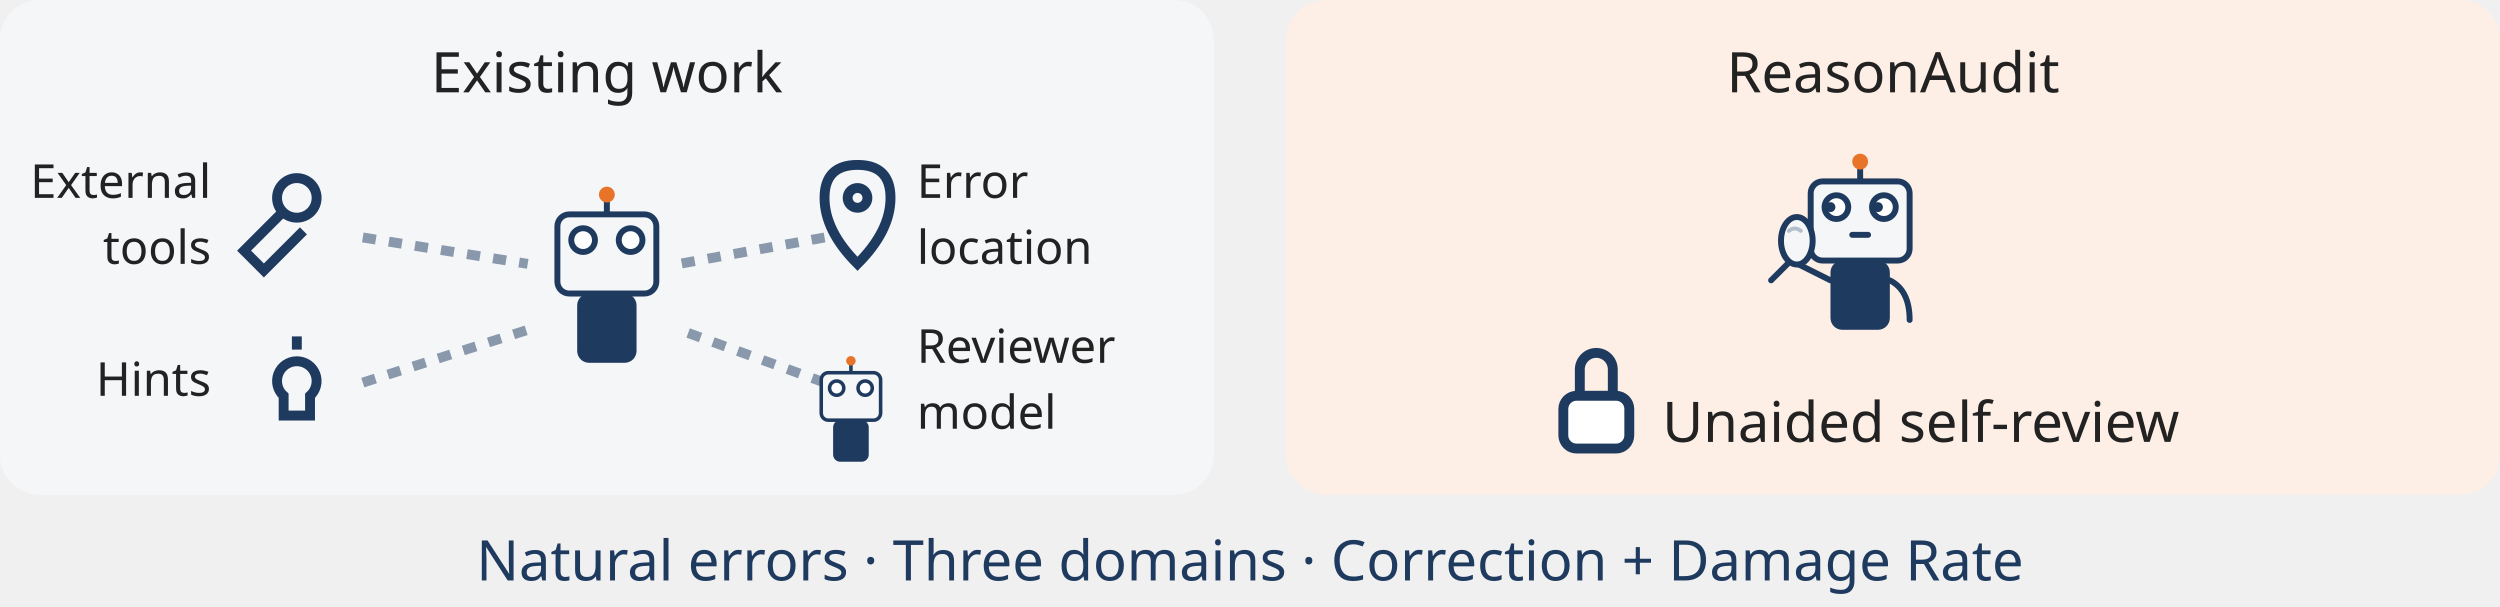
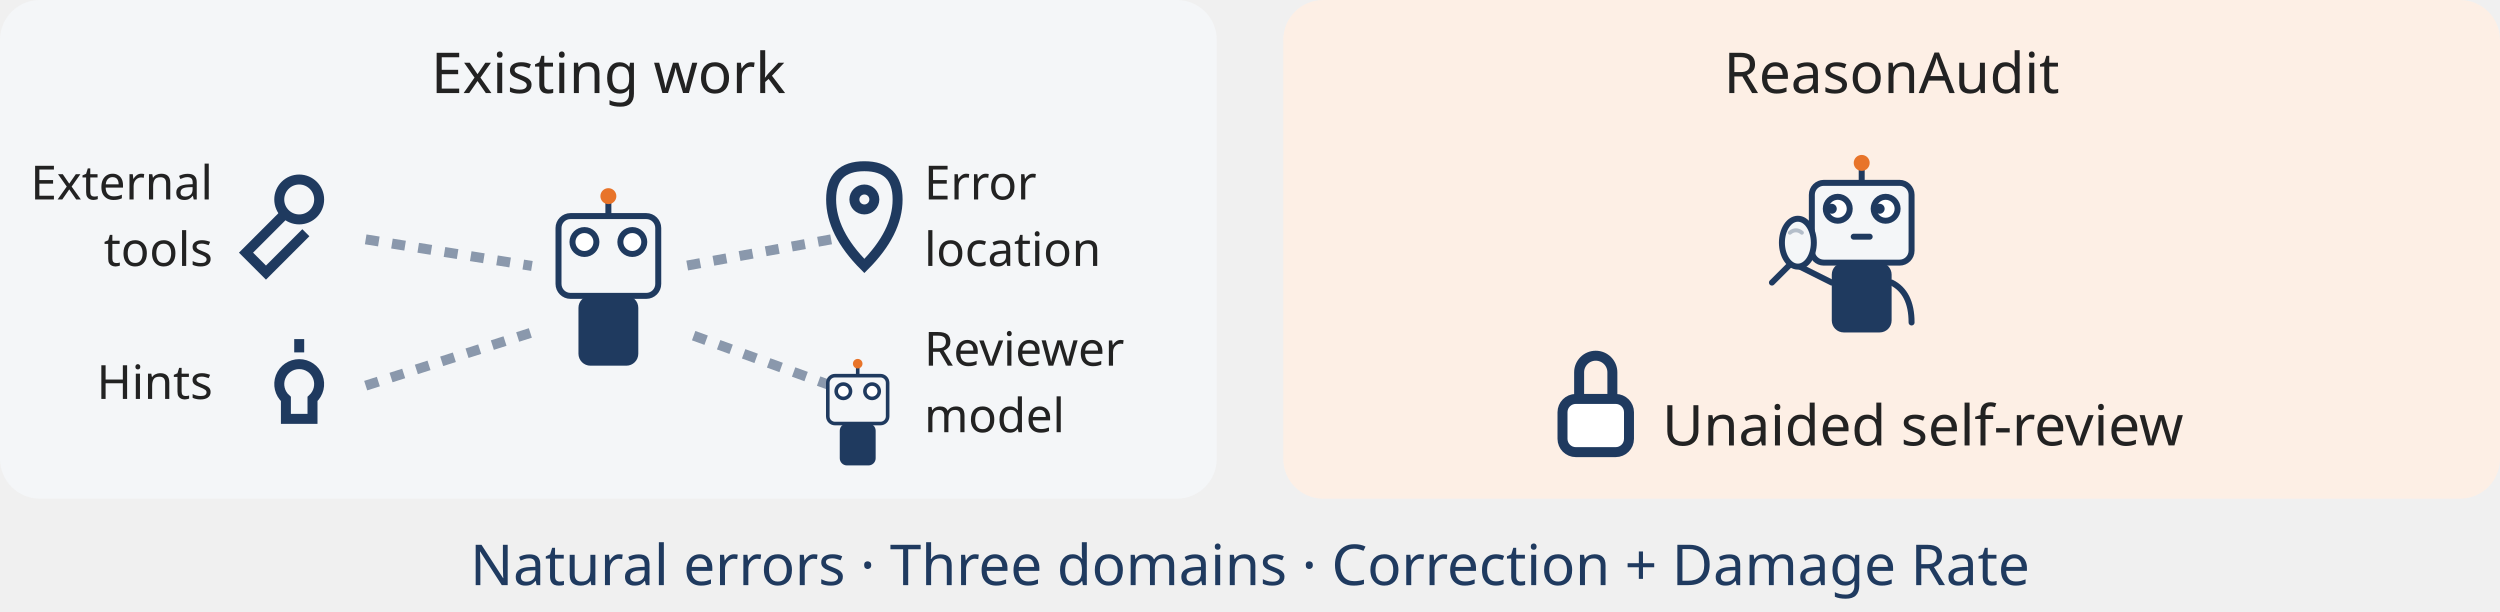
- <svg xmlns="http://www.w3.org/2000/svg" width="379" height="92" viewBox="0 0 379 92" font-family="Carlito, sans-serif">
+ <svg xmlns="http://www.w3.org/2000/svg" width="376" height="92" viewBox="0 0 376 92" font-family="Carlito, sans-serif">
  <defs>
    <g id="robot-base">
      <line x1="50" y1="15" x2="50" y2="25" stroke="#1F3A5F" stroke-width="3" stroke-linecap="round" />
      <circle cx="50" cy="15" r="4" fill="#E8742A" stroke="none" />
      <rect x="25" y="25" width="50" height="40" rx="6" fill="#F4F6F8" stroke="#1F3A5F" stroke-width="3" />
      <circle cx="38" cy="38" r="6" fill="white" stroke="#1F3A5F" stroke-width="3" />
      <circle cx="62" cy="38" r="6" fill="white" stroke="#1F3A5F" stroke-width="3" />
      <rect x="35" y="65" width="30" height="35" rx="6" fill="#1F3A5F" stroke="none" />
    </g>
    <g id="audit-mirror">
      <use href="#robot-base" />
      <circle cx="35" cy="38" r="2.5" fill="#1F3A5F" />
      <circle cx="59" cy="38" r="2.5" fill="#1F3A5F" />
      <line x1="46" y1="52" x2="54" y2="52" stroke="#1F3A5F" stroke-width="3" stroke-linecap="round" />
      <path d="M 35 75 L 15 65" stroke="#1F3A5F" stroke-width="3" fill="none" stroke-linecap="round" />
      <path d="M 65 75 Q 75 80 75 95" stroke="#1F3A5F" stroke-width="3" fill="none" stroke-linecap="round" />
      <line x1="15" y1="65" x2="5" y2="75" stroke="#1F3A5F" stroke-width="3" stroke-linecap="round" />
      <ellipse cx="18" cy="55" rx="8" ry="12" fill="#F4F6F8" stroke="#1F3A5F" stroke-width="3" />
      <path d="M 14 50 A 6 9 0 0 1 20 50" stroke="#1F3A5F" stroke-width="2" fill="none" stroke-linecap="round" opacity="0.3" />
    </g>
  </defs>
-   <rect x="0" y="0" width="379" height="92" fill="transparent" stroke="none" />
-   <text x="189.5" y="88" font-size="8.5" fill="#1F3A5F" text-anchor="middle" data-free="1">Natural errors · Three domains · Correction + Damage Rate</text>
-   <rect x="0" y="0" width="184" height="75" rx="6" fill="#F4F6F8" stroke="none" />
-   <text x="92" y="14" font-size="8.5" fill="#222222" text-anchor="middle" data-free="1">Existing work</text>
-   <use href="#robot-base" transform="translate(77, 25) scale(0.3)" />
+   <rect x="0" y="0" width="376" height="92" fill="transparent" stroke="none" />
+   <text x="188" y="88" font-size="8.5" fill="#1F3A5F" text-anchor="middle" data-free="1">Natural errors · Three domains · Correction + Damage Rate</text>
+   <rect x="0" y="0" width="183" height="75" rx="6" fill="#F4F6F8" stroke="none" />
+   <text x="91.5" y="14" font-size="8.5" fill="#222222" text-anchor="middle" data-free="1">Existing work</text>
+   <use href="#robot-base" transform="translate(76.5, 25) scale(0.3)" />
  <g stroke="#1F3A5F" stroke-width="1.5" opacity="0.5" stroke-dasharray="2,2">
    <line x1="55" y1="36" x2="80" y2="40" />
    <line x1="55" y1="58" x2="80" y2="50" />
    <line x1="125" y1="36" x2="103" y2="40" />
    <line x1="125" y1="58" x2="103" y2="50" />
  </g>
  <g stroke="#1F3A5F" stroke-width="1.5" fill="none">
    <circle cx="45" cy="30" r="3" />
    <path d="M 43 32 L 37 38 L 40 41 L 46 35" />
  </g>
  <text x="32" y="30" font-size="7.1" fill="#222222" text-anchor="end" data-caption="1">External</text>
  <text x="32" y="40" font-size="7.1" fill="#222222" text-anchor="end" data-caption="1">tools</text>
  <g stroke="#1F3A5F" stroke-width="1.5" fill="none">
    <path d="M 43 60 A 3 3 0 1 1 47 60 L 47 63 L 43 63 Z" />
    <line x1="45" y1="51" x2="45" y2="53" />
  </g>
  <text x="32" y="60" font-size="7.1" fill="#222222" text-anchor="end" data-caption="1">Hints</text>
  <g stroke="#1F3A5F" stroke-width="1.5" fill="none">
    <path d="M 135 30 Q 135 25 130 25 Q 125 25 125 30 Q 125 35 130 40 Q 135 35 135 30" />
    <circle cx="130" cy="30" r="1.5" />
  </g>
  <text x="139" y="30" font-size="7.1" fill="#222222" text-anchor="start" data-caption="1">Error</text>
  <text x="139" y="40" font-size="7.1" fill="#222222" text-anchor="start" data-caption="1">location</text>
  <use href="#robot-base" transform="translate(120, 52) scale(0.18)" />
  <text x="139" y="55" font-size="7.1" fill="#222222" text-anchor="start" data-caption="1">Reviewer</text>
  <text x="139" y="65" font-size="7.1" fill="#222222" text-anchor="start" data-caption="1">model</text>
-   <rect x="195" y="0" width="184" height="75" rx="6" fill="#FDEFE5" stroke="none" />
-   <text x="287" y="14" font-size="8.5" fill="#222222" text-anchor="middle" data-free="1">ReasonAudit</text>
-   <use href="#audit-mirror" transform="translate(267, 20) scale(0.3)" />
-   <rect x="237" y="60" width="10" height="8" rx="2" fill="white" stroke="#1F3A5F" stroke-width="1.5" />
-   <path d="M 239.5 60 V 56 A 2.5 2.5 0 0 1 244.5 56 V 60" fill="none" stroke="#1F3A5F" stroke-width="1.5" />
-   <text x="252" y="67" font-size="8.5" fill="#222222" text-anchor="start" data-free="1">Unaided self-review</text>
+   <rect x="193" y="0" width="183" height="75" rx="6" fill="#FDEFE5" stroke="none" />
+   <text x="284.5" y="14" font-size="8.5" fill="#222222" text-anchor="middle" data-free="1">ReasonAudit</text>
+   <use href="#audit-mirror" transform="translate(265, 20) scale(0.3)" />
+   <rect x="235" y="60" width="10" height="8" rx="2" fill="white" stroke="#1F3A5F" stroke-width="1.5" />
+   <path d="M 237.5 60 V 56 A 2.5 2.5 0 0 1 242.5 56 V 60" fill="none" stroke="#1F3A5F" stroke-width="1.5" />
+   <text x="250" y="67" font-size="8.5" fill="#222222" text-anchor="start" data-free="1">Unaided self-review</text>
</svg>
